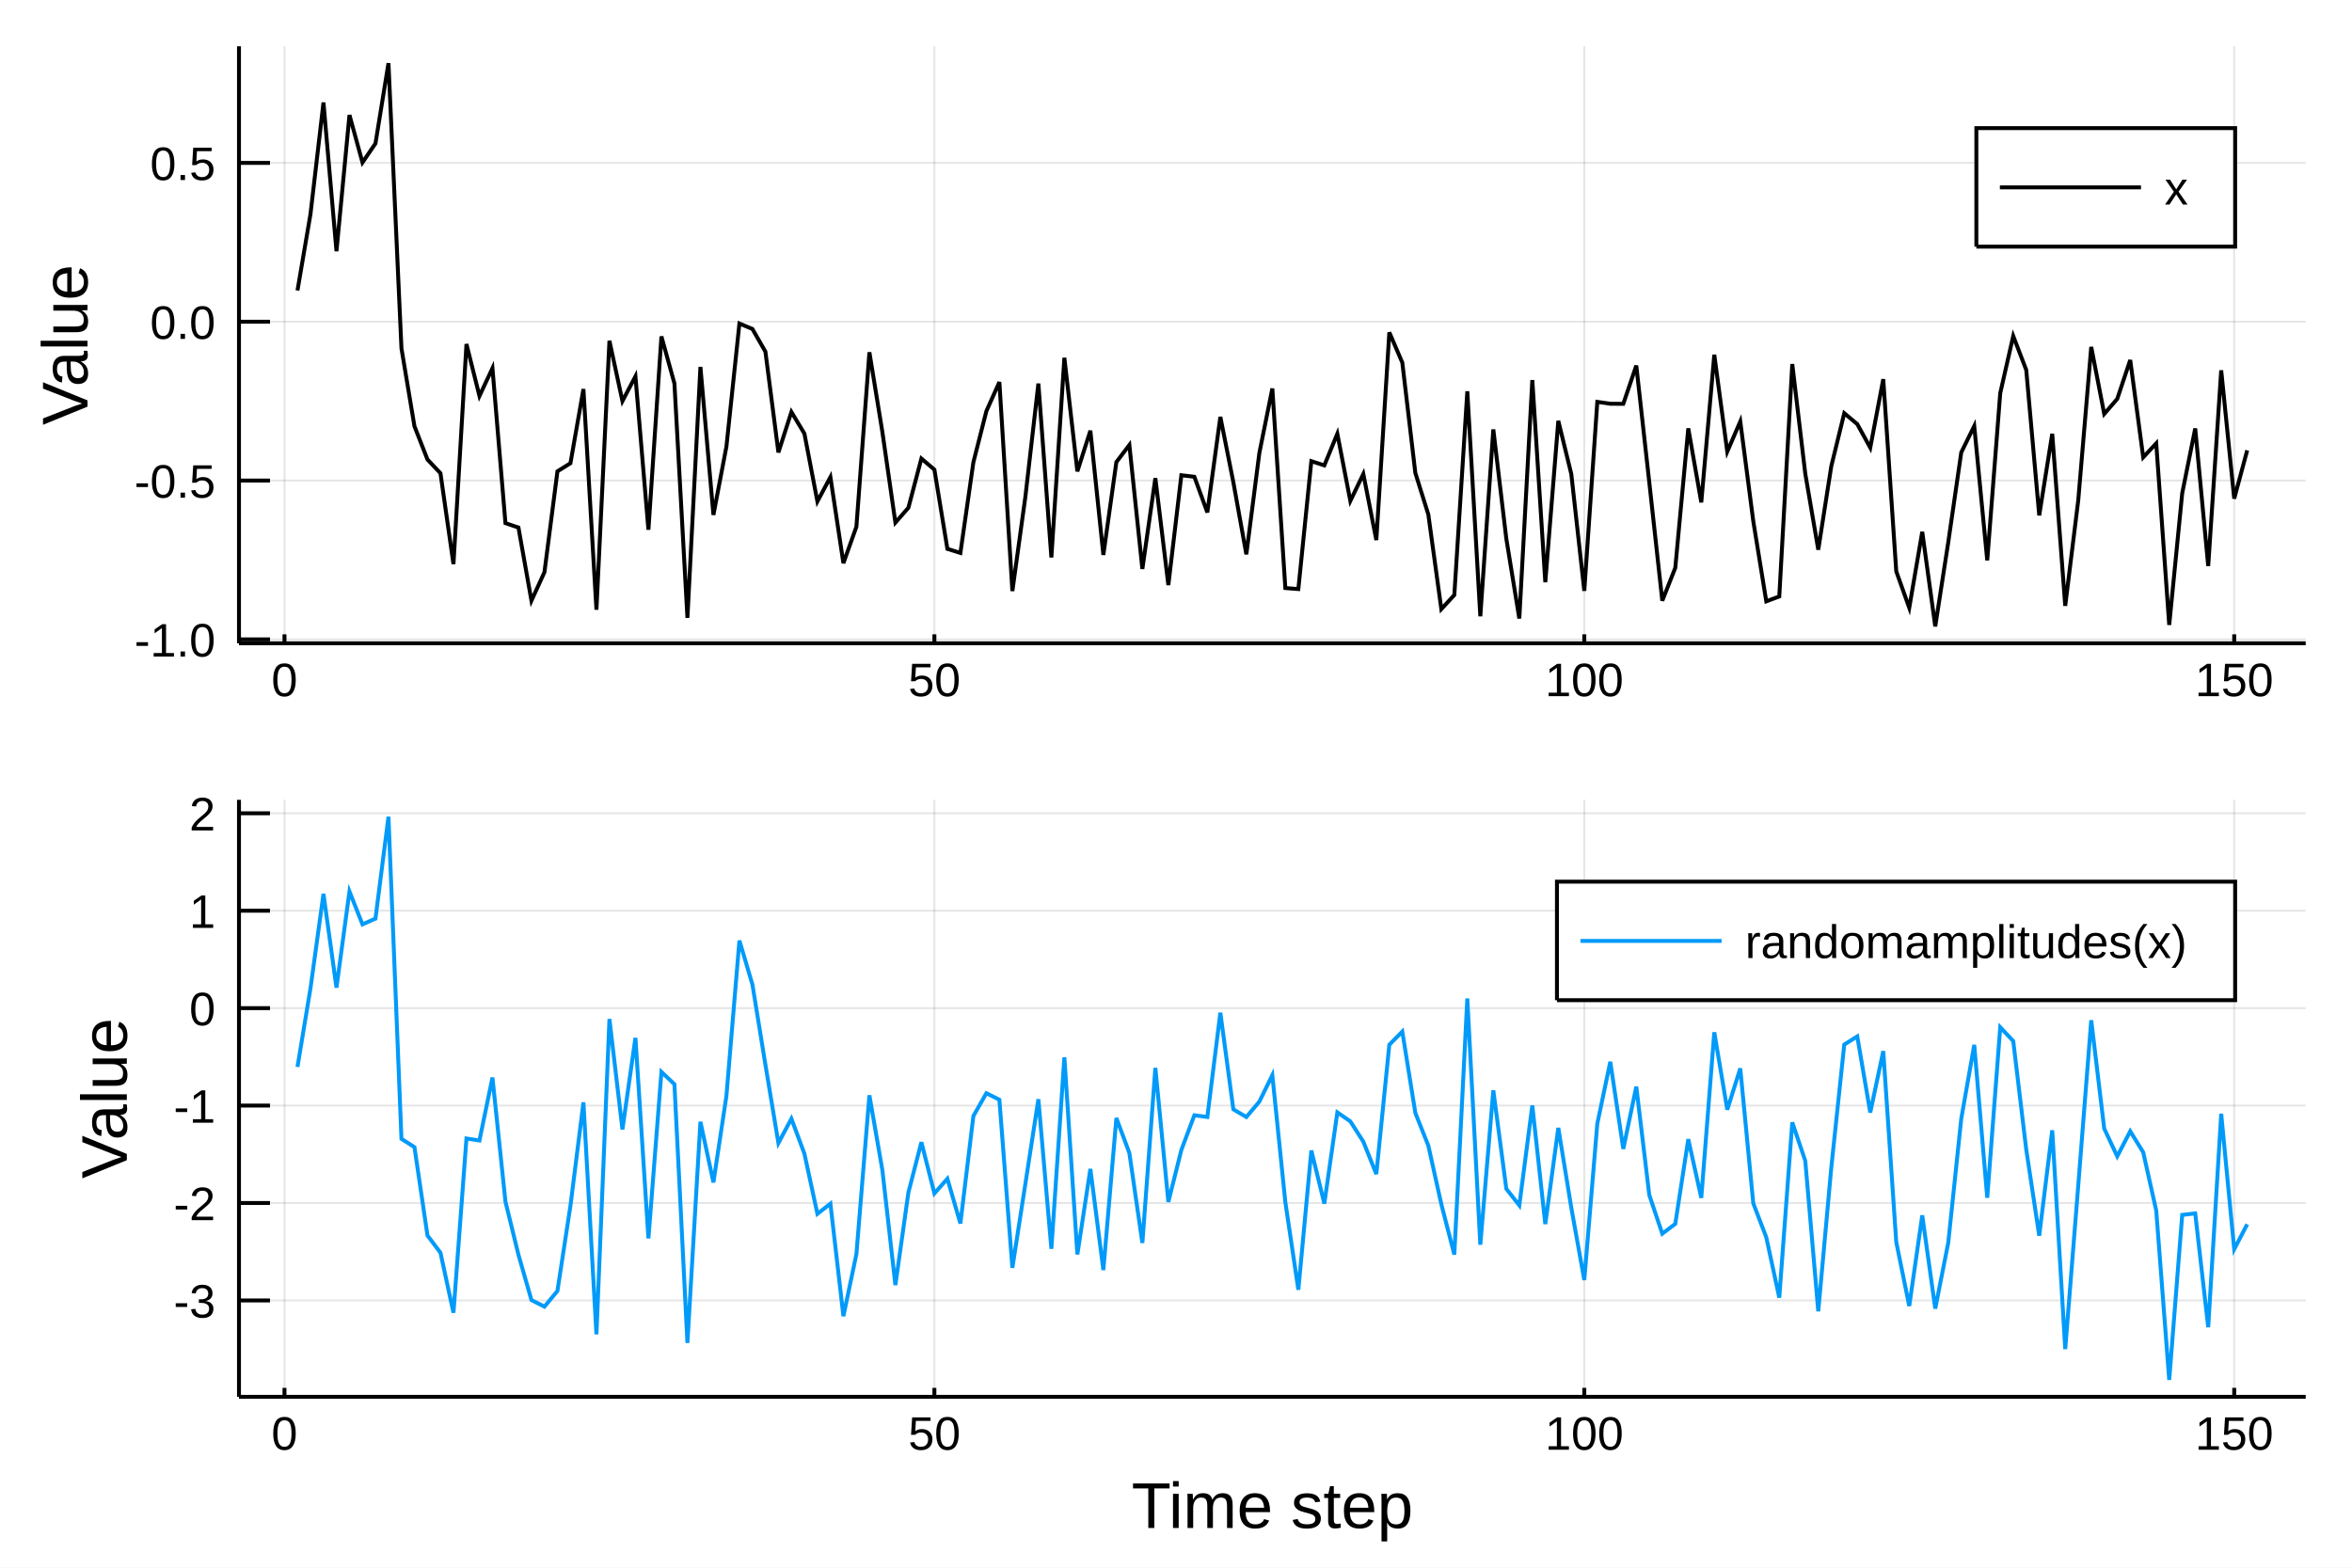
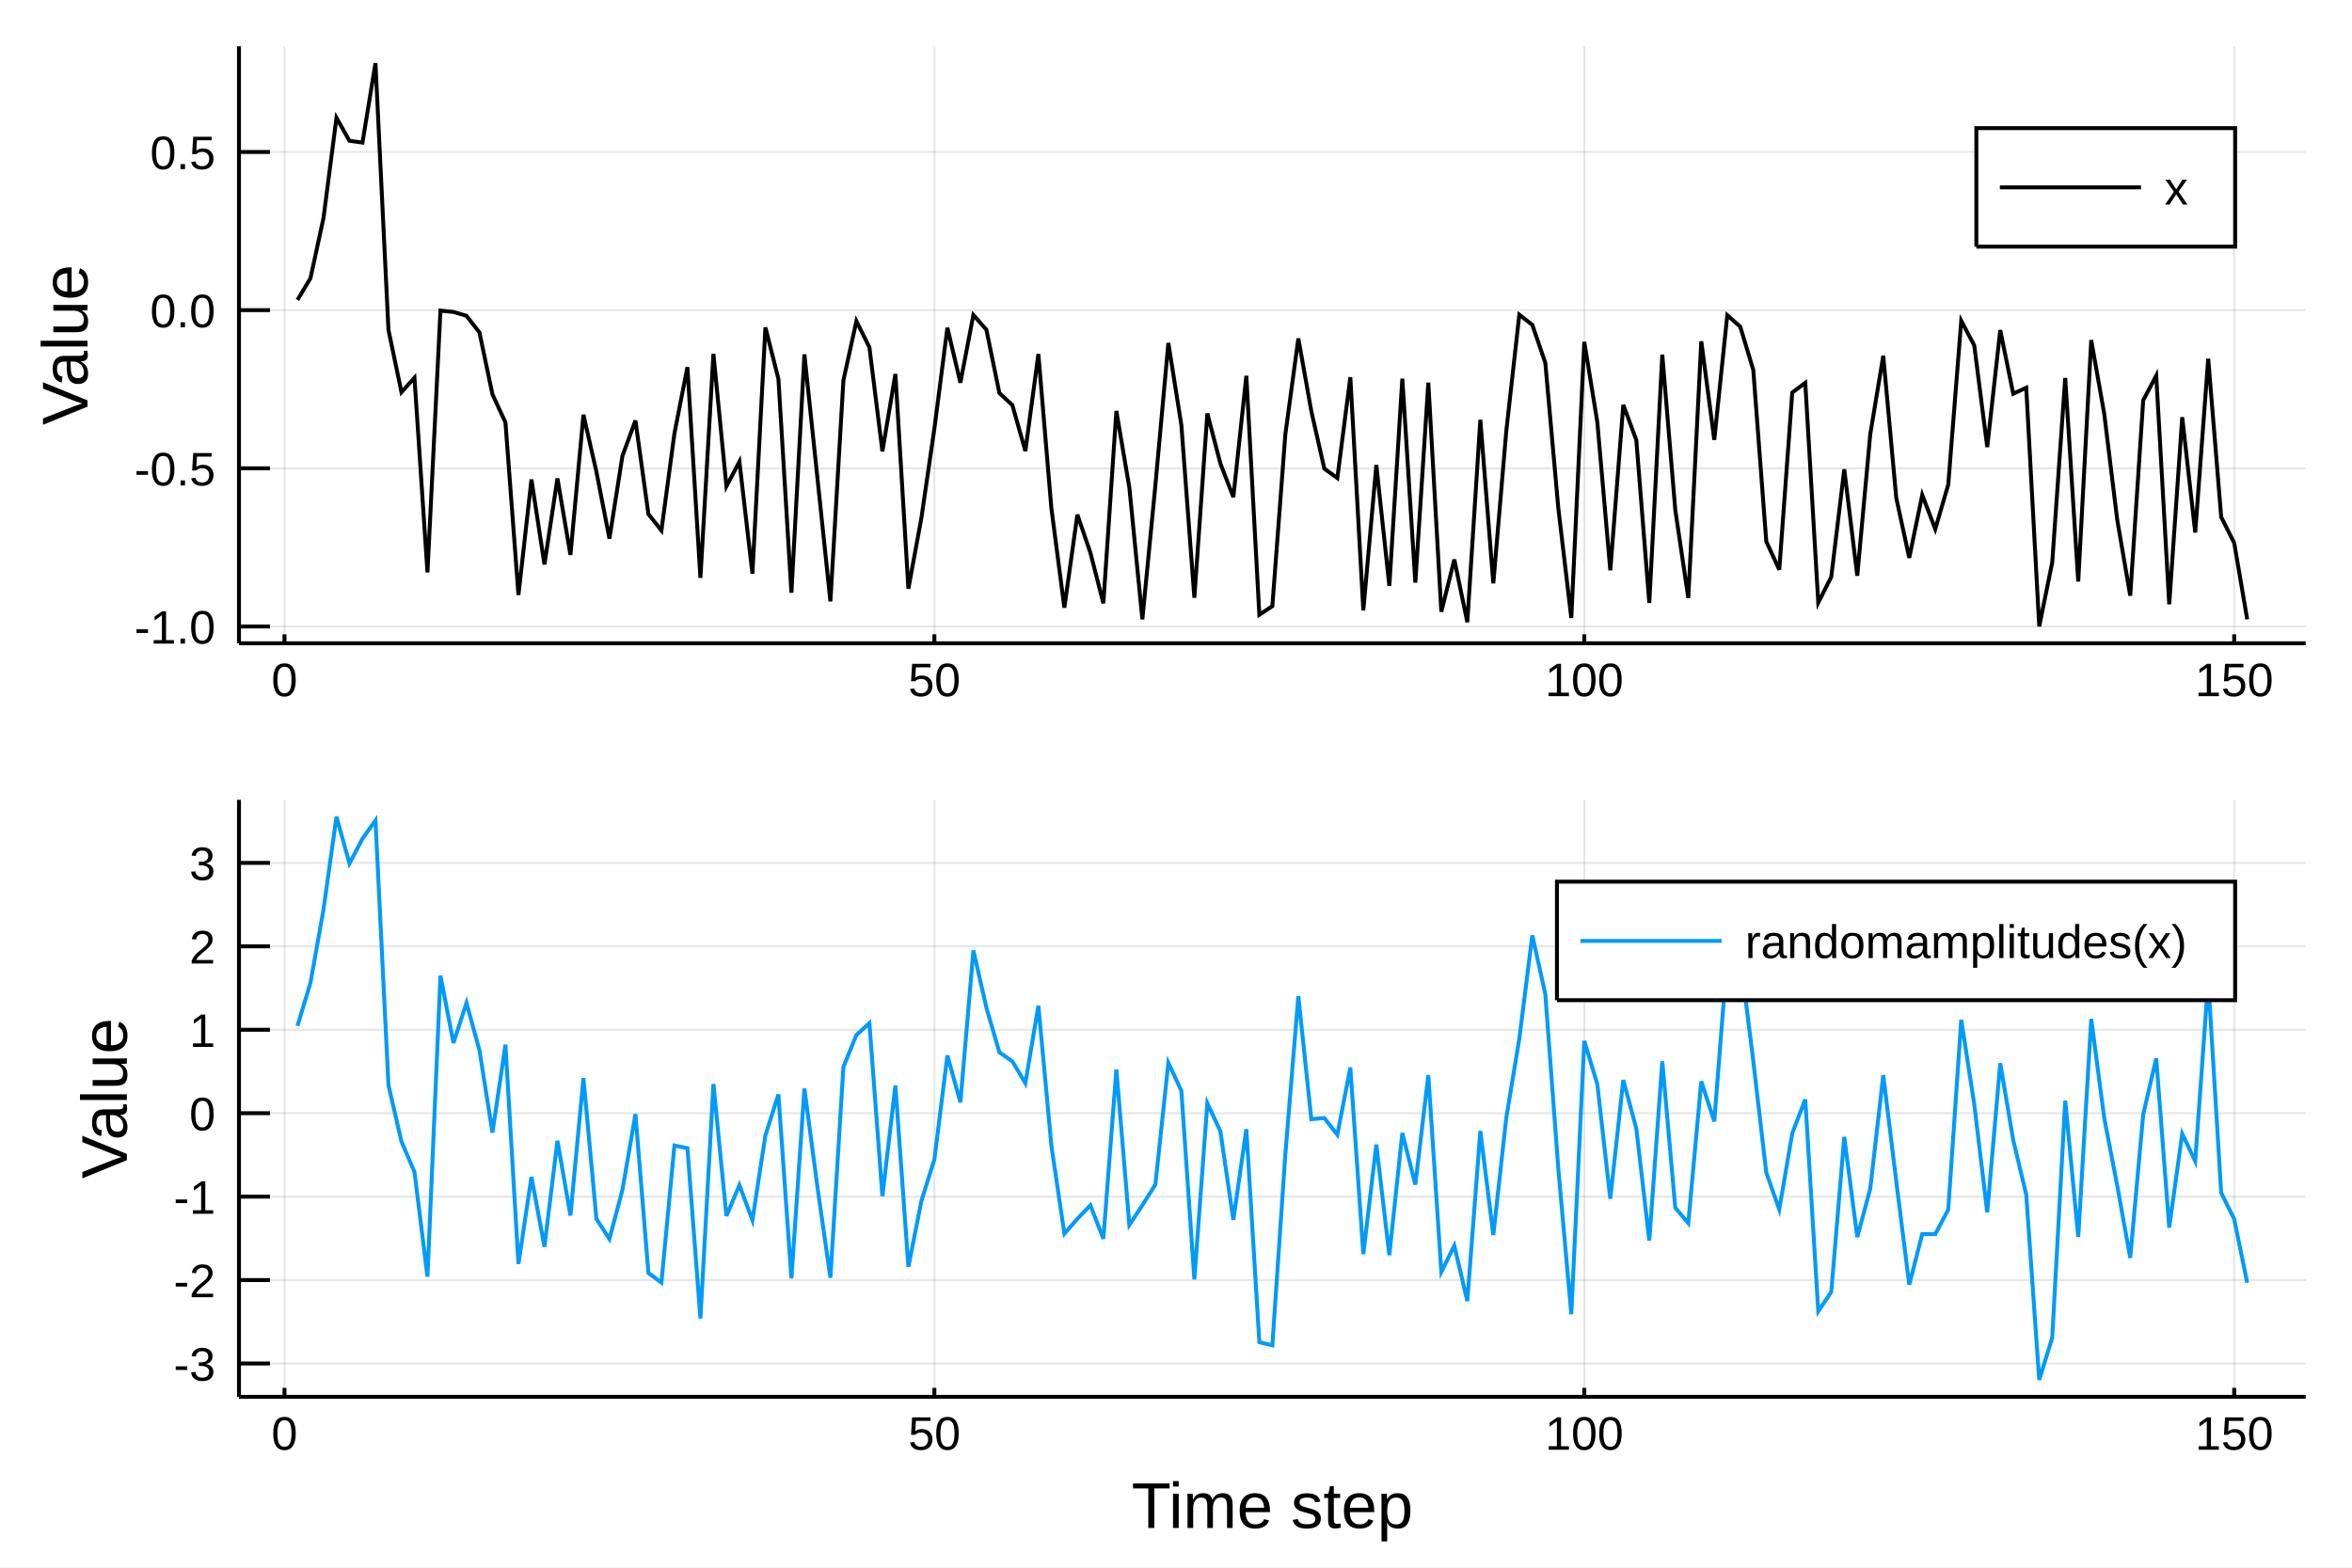
<svg xmlns="http://www.w3.org/2000/svg" width="600" height="400" viewBox="0 0 2400 1600">
  <defs>
-     <clipPath id="clip2900">
+     <clipPath id="clip9700">
      <rect x="0" y="0" width="2400" height="1600" />
    </clipPath>
  </defs>
-   <polygon clip-path="url(#clip2900)" points=" 0,1600 2400,1600 2400,0 0,0    " fill="#ffffff" fill-rule="evenodd" fill-opacity="1" />
+   <polygon clip-path="url(#clip9700)" points=" 0,1600 2400,1600 2400,0 0,0    " fill="#ffffff" fill-rule="evenodd" fill-opacity="1" />
  <defs>
-     <clipPath id="clip2901">
+     <clipPath id="clip9701">
      <rect x="480" y="0" width="1681" height="1600" />
    </clipPath>
  </defs>
-   <polygon clip-path="url(#clip2900)" points=" 243.864,656.547 2352.76,656.547 2352.76,47.244 243.864,47.244    " fill="#ffffff" fill-rule="evenodd" fill-opacity="1" />
+   <polygon clip-path="url(#clip9700)" points=" 243.864,656.547 2352.76,656.547 2352.76,47.244 243.864,47.244    " fill="#ffffff" fill-rule="evenodd" fill-opacity="1" />
  <defs>
-     <clipPath id="clip2902">
+     <clipPath id="clip9702">
      <rect x="243" y="47" width="2110" height="610" />
    </clipPath>
  </defs>
-   <polyline clip-path="url(#clip2902)" style="stroke:#000000; stroke-width:2; stroke-opacity:0.1; fill:none" points="   290.286,656.547 290.286,47.244    " />
-   <polyline clip-path="url(#clip2902)" style="stroke:#000000; stroke-width:2; stroke-opacity:0.1; fill:none" points="   953.46,656.547 953.46,47.244    " />
-   <polyline clip-path="url(#clip2902)" style="stroke:#000000; stroke-width:2; stroke-opacity:0.1; fill:none" points="   1616.63,656.547 1616.63,47.244    " />
-   <polyline clip-path="url(#clip2902)" style="stroke:#000000; stroke-width:2; stroke-opacity:0.1; fill:none" points="   2279.81,656.547 2279.81,47.244    " />
-   <polyline clip-path="url(#clip2902)" style="stroke:#000000; stroke-width:2; stroke-opacity:0.1; fill:none" points="   243.864,652.56 2352.76,652.56    " />
-   <polyline clip-path="url(#clip2902)" style="stroke:#000000; stroke-width:2; stroke-opacity:0.1; fill:none" points="   243.864,490.456 2352.76,490.456    " />
-   <polyline clip-path="url(#clip2902)" style="stroke:#000000; stroke-width:2; stroke-opacity:0.1; fill:none" points="   243.864,328.353 2352.76,328.353    " />
-   <polyline clip-path="url(#clip2902)" style="stroke:#000000; stroke-width:2; stroke-opacity:0.1; fill:none" points="   243.864,166.25 2352.76,166.25    " />
-   <polyline clip-path="url(#clip2900)" style="stroke:#000000; stroke-width:4; stroke-opacity:1; fill:none" points="   243.864,656.547 2352.76,656.547    " />
-   <polyline clip-path="url(#clip2900)" style="stroke:#000000; stroke-width:4; stroke-opacity:1; fill:none" points="   243.864,656.547 243.864,47.244    " />
-   <polyline clip-path="url(#clip2900)" style="stroke:#000000; stroke-width:4; stroke-opacity:1; fill:none" points="   290.286,656.547 290.286,647.407    " />
-   <polyline clip-path="url(#clip2900)" style="stroke:#000000; stroke-width:4; stroke-opacity:1; fill:none" points="   953.46,656.547 953.46,647.407    " />
-   <polyline clip-path="url(#clip2900)" style="stroke:#000000; stroke-width:4; stroke-opacity:1; fill:none" points="   1616.63,656.547 1616.63,647.407    " />
-   <polyline clip-path="url(#clip2900)" style="stroke:#000000; stroke-width:4; stroke-opacity:1; fill:none" points="   2279.81,656.547 2279.81,647.407    " />
-   <polyline clip-path="url(#clip2900)" style="stroke:#000000; stroke-width:4; stroke-opacity:1; fill:none" points="   243.864,652.56 275.498,652.56    " />
-   <polyline clip-path="url(#clip2900)" style="stroke:#000000; stroke-width:4; stroke-opacity:1; fill:none" points="   243.864,490.456 275.498,490.456    " />
-   <polyline clip-path="url(#clip2900)" style="stroke:#000000; stroke-width:4; stroke-opacity:1; fill:none" points="   243.864,328.353 275.498,328.353    " />
-   <polyline clip-path="url(#clip2900)" style="stroke:#000000; stroke-width:4; stroke-opacity:1; fill:none" points="   243.864,166.25 275.498,166.25    " />
-   <g clip-path="url(#clip2900)">
+   <polyline clip-path="url(#clip9702)" style="stroke:#000000; stroke-width:2; stroke-opacity:0.1; fill:none" points="   290.286,656.547 290.286,47.244    " />
+   <polyline clip-path="url(#clip9702)" style="stroke:#000000; stroke-width:2; stroke-opacity:0.1; fill:none" points="   953.46,656.547 953.46,47.244    " />
+   <polyline clip-path="url(#clip9702)" style="stroke:#000000; stroke-width:2; stroke-opacity:0.1; fill:none" points="   1616.63,656.547 1616.63,47.244    " />
+   <polyline clip-path="url(#clip9702)" style="stroke:#000000; stroke-width:2; stroke-opacity:0.1; fill:none" points="   2279.81,656.547 2279.81,47.244    " />
+   <polyline clip-path="url(#clip9702)" style="stroke:#000000; stroke-width:2; stroke-opacity:0.1; fill:none" points="   243.864,639.382 2352.76,639.382    " />
+   <polyline clip-path="url(#clip9702)" style="stroke:#000000; stroke-width:2; stroke-opacity:0.1; fill:none" points="   243.864,477.958 2352.76,477.958    " />
+   <polyline clip-path="url(#clip9702)" style="stroke:#000000; stroke-width:2; stroke-opacity:0.1; fill:none" points="   243.864,316.534 2352.76,316.534    " />
+   <polyline clip-path="url(#clip9702)" style="stroke:#000000; stroke-width:2; stroke-opacity:0.1; fill:none" points="   243.864,155.11 2352.76,155.11    " />
+   <polyline clip-path="url(#clip9700)" style="stroke:#000000; stroke-width:4; stroke-opacity:1; fill:none" points="   243.864,656.547 2352.76,656.547    " />
+   <polyline clip-path="url(#clip9700)" style="stroke:#000000; stroke-width:4; stroke-opacity:1; fill:none" points="   243.864,656.547 243.864,47.244    " />
+   <polyline clip-path="url(#clip9700)" style="stroke:#000000; stroke-width:4; stroke-opacity:1; fill:none" points="   290.286,656.547 290.286,647.407    " />
+   <polyline clip-path="url(#clip9700)" style="stroke:#000000; stroke-width:4; stroke-opacity:1; fill:none" points="   953.46,656.547 953.46,647.407    " />
+   <polyline clip-path="url(#clip9700)" style="stroke:#000000; stroke-width:4; stroke-opacity:1; fill:none" points="   1616.63,656.547 1616.63,647.407    " />
+   <polyline clip-path="url(#clip9700)" style="stroke:#000000; stroke-width:4; stroke-opacity:1; fill:none" points="   2279.81,656.547 2279.81,647.407    " />
+   <polyline clip-path="url(#clip9700)" style="stroke:#000000; stroke-width:4; stroke-opacity:1; fill:none" points="   243.864,639.382 275.498,639.382    " />
+   <polyline clip-path="url(#clip9700)" style="stroke:#000000; stroke-width:4; stroke-opacity:1; fill:none" points="   243.864,477.958 275.498,477.958    " />
+   <polyline clip-path="url(#clip9700)" style="stroke:#000000; stroke-width:4; stroke-opacity:1; fill:none" points="   243.864,316.534 275.498,316.534    " />
+   <polyline clip-path="url(#clip9700)" style="stroke:#000000; stroke-width:4; stroke-opacity:1; fill:none" points="   243.864,155.11 275.498,155.11    " />
+   <g clip-path="url(#clip9700)">
    <text style="fill:#000000; fill-opacity:1; font-family:Arial,Helvetica Neue,Helvetica,sans-serif; font-size:48px; text-anchor:middle;" transform="rotate(0, 290.286, 710.547)" x="290.286" y="710.547">0</text>
  </g>
-   <g clip-path="url(#clip2900)">
+   <g clip-path="url(#clip9700)">
    <text style="fill:#000000; fill-opacity:1; font-family:Arial,Helvetica Neue,Helvetica,sans-serif; font-size:48px; text-anchor:middle;" transform="rotate(0, 953.46, 710.547)" x="953.46" y="710.547">50</text>
  </g>
-   <g clip-path="url(#clip2900)">
+   <g clip-path="url(#clip9700)">
    <text style="fill:#000000; fill-opacity:1; font-family:Arial,Helvetica Neue,Helvetica,sans-serif; font-size:48px; text-anchor:middle;" transform="rotate(0, 1616.63, 710.547)" x="1616.63" y="710.547">100</text>
  </g>
-   <g clip-path="url(#clip2900)">
+   <g clip-path="url(#clip9700)">
    <text style="fill:#000000; fill-opacity:1; font-family:Arial,Helvetica Neue,Helvetica,sans-serif; font-size:48px; text-anchor:middle;" transform="rotate(0, 2279.81, 710.547)" x="2279.81" y="710.547">150</text>
  </g>
-   <g clip-path="url(#clip2900)">
-     <text style="fill:#000000; fill-opacity:1; font-family:Arial,Helvetica Neue,Helvetica,sans-serif; font-size:48px; text-anchor:end;" transform="rotate(0, 219.864, 670.06)" x="219.864" y="670.06">-1.0</text>
+   <g clip-path="url(#clip9700)">
+     <text style="fill:#000000; fill-opacity:1; font-family:Arial,Helvetica Neue,Helvetica,sans-serif; font-size:48px; text-anchor:end;" transform="rotate(0, 219.864, 656.882)" x="219.864" y="656.882">-1.0</text>
  </g>
-   <g clip-path="url(#clip2900)">
-     <text style="fill:#000000; fill-opacity:1; font-family:Arial,Helvetica Neue,Helvetica,sans-serif; font-size:48px; text-anchor:end;" transform="rotate(0, 219.864, 507.956)" x="219.864" y="507.956">-0.5</text>
+   <g clip-path="url(#clip9700)">
+     <text style="fill:#000000; fill-opacity:1; font-family:Arial,Helvetica Neue,Helvetica,sans-serif; font-size:48px; text-anchor:end;" transform="rotate(0, 219.864, 495.458)" x="219.864" y="495.458">-0.5</text>
  </g>
-   <g clip-path="url(#clip2900)">
-     <text style="fill:#000000; fill-opacity:1; font-family:Arial,Helvetica Neue,Helvetica,sans-serif; font-size:48px; text-anchor:end;" transform="rotate(0, 219.864, 345.853)" x="219.864" y="345.853">0.0</text>
+   <g clip-path="url(#clip9700)">
+     <text style="fill:#000000; fill-opacity:1; font-family:Arial,Helvetica Neue,Helvetica,sans-serif; font-size:48px; text-anchor:end;" transform="rotate(0, 219.864, 334.034)" x="219.864" y="334.034">0.0</text>
  </g>
-   <g clip-path="url(#clip2900)">
-     <text style="fill:#000000; fill-opacity:1; font-family:Arial,Helvetica Neue,Helvetica,sans-serif; font-size:48px; text-anchor:end;" transform="rotate(0, 219.864, 183.75)" x="219.864" y="183.75">0.5</text>
+   <g clip-path="url(#clip9700)">
+     <text style="fill:#000000; fill-opacity:1; font-family:Arial,Helvetica Neue,Helvetica,sans-serif; font-size:48px; text-anchor:end;" transform="rotate(0, 219.864, 172.61)" x="219.864" y="172.61">0.5</text>
  </g>
-   <g clip-path="url(#clip2900)">
+   <g clip-path="url(#clip9700)">
    <text style="fill:#000000; fill-opacity:1; font-family:Arial,Helvetica Neue,Helvetica,sans-serif; font-size:66px; text-anchor:middle;" transform="rotate(-90, 89.2861, 351.895)" x="89.286" y="351.895">Value</text>
  </g>
-   <polyline clip-path="url(#clip2902)" style="stroke:#000000; stroke-width:4; stroke-opacity:1; fill:none" points="   303.55,296.485 316.813,218.561 330.077,104.603 343.34,256.403 356.604,117.418 369.867,165.842 383.131,146.41 396.394,64.489 409.658,355.614 422.921,435.074    436.184,468.945 449.448,483.01 462.711,575.732 475.975,351.136 489.238,404.166 502.502,375.789 515.765,533.919 529.029,538.432 542.292,613.068 555.556,583.992    568.819,481.055 582.083,472.776 595.346,397.084 608.61,622.281 621.873,347.817 635.137,409.358 648.4,384.141 661.663,540.647 674.927,343.367 688.19,391.341    701.454,630.583 714.717,374.483 727.981,525.526 741.244,455.789 754.508,330.194 767.771,335.761 781.035,358.922 794.298,461.743 807.562,420.435 820.825,442.556    834.089,511.767 847.352,486.916 860.616,574.777 873.879,537.592 887.142,359.524 900.406,441.034 913.669,533.354 926.933,518.218 940.196,468.01 953.46,479.296    966.723,560.171 979.987,564.337 993.25,471.786 1006.51,419.601 1019.78,389.94 1033.04,603.239 1046.3,507.047 1059.57,391.475 1072.83,568.954 1086.09,365.161    1099.36,481.063 1112.62,439.563 1125.88,566.361 1139.15,471.622 1152.41,454.171 1165.68,580.656 1178.94,487.964 1192.2,597.125 1205.47,485.035 1218.73,486.595    1231.99,522.996 1245.26,425.485 1258.52,492.189 1271.78,565.743 1285.05,462.327 1298.31,396.488 1311.57,600.166 1324.84,601.202 1338.1,470.664 1351.36,474.978    1364.63,442.676 1377.89,511.275 1391.15,483.734 1404.42,551.203 1417.68,339.229 1430.94,370.105 1444.21,482.654 1457.47,525.056 1470.74,621.661 1484,607.269    1497.26,399.349 1510.53,628.996 1523.79,438.272 1537.05,549.812 1550.32,631.279 1563.58,387.906 1576.84,594.209 1590.11,429.525 1603.37,483.848 1616.63,603.038    1629.9,410.153 1643.16,412.066 1656.42,412.167 1669.69,373.105 1682.95,492.371 1696.21,613.087 1709.48,579.533 1722.74,437.192 1736,512.739 1749.27,362.035    1762.53,460.909 1775.79,430.149 1789.06,531.879 1802.32,613.708 1815.59,608.762 1828.85,371.553 1842.11,483.397 1855.38,561.044 1868.64,475.922 1881.9,421.719    1895.17,432.849 1908.43,456.929 1921.69,386.987 1934.96,583.133 1948.22,620.323 1961.48,542.796 1974.75,639.302 1988.01,553.531 2001.27,461.782 2014.54,434.829    2027.8,571.898 2041.06,401.192 2054.33,342.952 2067.59,377.551 2080.85,526.021 2094.12,442.729 2107.38,618.314 2120.65,510.674 2133.91,354.076 2147.17,422.475    2160.44,407.153 2173.7,367.46 2186.96,466.739 2200.23,452.51 2213.49,637.811 2226.75,503.378 2240.02,437.294 2253.28,577.689 2266.54,377.952 2279.81,508.879    2293.07,459.613    " />
-   <polygon clip-path="url(#clip2900)" points=" 2016.69,251.724 2280.76,251.724 2280.76,130.764 2016.69,130.764    " fill="#ffffff" fill-rule="evenodd" fill-opacity="1" />
-   <polyline clip-path="url(#clip2900)" style="stroke:#000000; stroke-width:4; stroke-opacity:1; fill:none" points="   2016.69,251.724 2280.76,251.724 2280.76,130.764 2016.69,130.764 2016.69,251.724    " />
-   <polyline clip-path="url(#clip2900)" style="stroke:#000000; stroke-width:4; stroke-opacity:1; fill:none" points="   2040.69,191.244 2184.69,191.244    " />
-   <g clip-path="url(#clip2900)">
+   <polyline clip-path="url(#clip9702)" style="stroke:#000000; stroke-width:4; stroke-opacity:1; fill:none" points="   303.55,306.134 316.813,283.913 330.077,222.579 343.34,120.265 356.604,143.715 369.867,145.521 383.131,64.489 396.394,336.678 409.658,400.306 422.921,385.554    436.184,584.219 449.448,317.05 462.711,318.397 475.975,322.278 489.238,339.311 502.502,402.472 515.765,431.137 529.029,607.221 542.292,489.359 555.556,576.076    568.819,488.239 582.083,566.309 595.346,423.33 608.61,481.598 621.873,549.725 635.137,465.309 648.4,429.245 661.663,524.731 674.927,541.416 688.19,442.378    701.454,374.719 714.717,589.797 727.981,361.167 741.244,496.354 754.508,471.111 767.771,585.509 781.035,334.168 794.298,386.725 807.562,604.929 820.825,361.714    834.089,487.68 847.352,613.783 860.616,388.184 873.879,327.771 887.142,354.435 900.406,460.676 913.669,381.716 926.933,600.841 940.196,528.639 953.46,437.399    966.723,334.539 979.987,390.591 993.25,321.448 1006.51,336.489 1019.78,401.14 1033.04,413.517 1046.3,460.374 1059.57,361.349 1072.83,518.734 1086.09,620.191    1099.36,525.274 1112.62,564.063 1125.88,615.704 1139.15,419.454 1152.41,497.756 1165.68,632.101 1178.94,495.507 1192.2,350.047 1205.47,433.816 1218.73,610.063    1231.99,421.982 1245.26,472.98 1258.52,507.302 1271.78,383.556 1285.05,627.41 1298.31,618.625 1311.57,443.334 1324.84,345.455 1338.1,419.755 1351.36,478.324    1364.63,487.911 1377.89,384.985 1391.15,622.877 1404.42,474.618 1417.68,597.921 1430.94,386.504 1444.21,594.6 1457.47,390.532 1470.74,624.327 1484,571.066    1497.26,634.994 1510.53,428.444 1523.79,595.344 1537.05,439.699 1550.32,321.165 1563.58,331.565 1576.84,370.311 1590.11,518.596 1603.37,630.682 1616.63,348.936    1629.9,430.674 1643.16,582.023 1656.42,413.238 1669.69,449.041 1682.95,615.316 1696.21,361.973 1709.48,520.507 1722.74,610.305 1736,348.356 1749.27,448.913    1762.53,321.707 1775.79,333.471 1789.06,377.559 1802.32,552.622 1815.59,581.469 1828.85,400.666 1842.11,390.711 1855.38,615.043 1868.64,588.8 1881.9,478.967    1895.17,587.612 1908.43,443.168 1921.69,363.141 1934.96,508.217 1948.22,569.319 1961.48,505.135 1974.75,539.995 1988.01,494.65 2001.27,327.361 2014.54,352.512    2027.8,456.295 2041.06,336.921 2054.33,401.858 2067.59,395.703 2080.85,639.302 2094.12,573.931 2107.38,385.806 2120.65,593.507 2133.91,347.095 2147.17,422.283    2160.44,530.518 2173.7,607.947 2186.96,408.551 2200.23,383.389 2213.49,616.712 2226.75,425.788 2240.02,543.464 2253.28,366.157 2266.54,527.746 2279.81,554.145    2293.07,632.09    " />
+   <polygon clip-path="url(#clip9700)" points=" 2016.69,251.724 2280.76,251.724 2280.76,130.764 2016.69,130.764    " fill="#ffffff" fill-rule="evenodd" fill-opacity="1" />
+   <polyline clip-path="url(#clip9700)" style="stroke:#000000; stroke-width:4; stroke-opacity:1; fill:none" points="   2016.69,251.724 2280.76,251.724 2280.76,130.764 2016.69,130.764 2016.69,251.724    " />
+   <polyline clip-path="url(#clip9700)" style="stroke:#000000; stroke-width:4; stroke-opacity:1; fill:none" points="   2040.69,191.244 2184.69,191.244    " />
+   <g clip-path="url(#clip9700)">
    <text style="fill:#000000; fill-opacity:1; font-family:Arial,Helvetica Neue,Helvetica,sans-serif; font-size:48px; text-anchor:start;" transform="rotate(0, 2208.69, 208.744)" x="2208.69" y="208.744">x</text>
  </g>
-   <polygon clip-path="url(#clip2900)" points=" 243.864,1425.62 2352.76,1425.62 2352.76,816.316 243.864,816.316    " fill="#ffffff" fill-rule="evenodd" fill-opacity="1" />
+   <polygon clip-path="url(#clip9700)" points=" 243.864,1425.62 2352.76,1425.62 2352.76,816.316 243.864,816.316    " fill="#ffffff" fill-rule="evenodd" fill-opacity="1" />
  <defs>
-     <clipPath id="clip2903">
+     <clipPath id="clip9703">
      <rect x="243" y="816" width="2110" height="610" />
    </clipPath>
  </defs>
-   <polyline clip-path="url(#clip2903)" style="stroke:#000000; stroke-width:2; stroke-opacity:0.1; fill:none" points="   290.286,1425.62 290.286,816.316    " />
-   <polyline clip-path="url(#clip2903)" style="stroke:#000000; stroke-width:2; stroke-opacity:0.1; fill:none" points="   953.46,1425.62 953.46,816.316    " />
-   <polyline clip-path="url(#clip2903)" style="stroke:#000000; stroke-width:2; stroke-opacity:0.1; fill:none" points="   1616.63,1425.62 1616.63,816.316    " />
-   <polyline clip-path="url(#clip2903)" style="stroke:#000000; stroke-width:2; stroke-opacity:0.1; fill:none" points="   2279.81,1425.62 2279.81,816.316    " />
-   <polyline clip-path="url(#clip2903)" style="stroke:#000000; stroke-width:2; stroke-opacity:0.1; fill:none" points="   243.864,1327.24 2352.76,1327.24    " />
-   <polyline clip-path="url(#clip2903)" style="stroke:#000000; stroke-width:2; stroke-opacity:0.1; fill:none" points="   243.864,1227.8 2352.76,1227.8    " />
-   <polyline clip-path="url(#clip2903)" style="stroke:#000000; stroke-width:2; stroke-opacity:0.1; fill:none" points="   243.864,1128.36 2352.76,1128.36    " />
-   <polyline clip-path="url(#clip2903)" style="stroke:#000000; stroke-width:2; stroke-opacity:0.1; fill:none" points="   243.864,1028.92 2352.76,1028.92    " />
-   <polyline clip-path="url(#clip2903)" style="stroke:#000000; stroke-width:2; stroke-opacity:0.1; fill:none" points="   243.864,929.482 2352.76,929.482    " />
-   <polyline clip-path="url(#clip2903)" style="stroke:#000000; stroke-width:2; stroke-opacity:0.1; fill:none" points="   243.864,830.043 2352.76,830.043    " />
-   <polyline clip-path="url(#clip2900)" style="stroke:#000000; stroke-width:4; stroke-opacity:1; fill:none" points="   243.864,1425.62 2352.76,1425.62    " />
-   <polyline clip-path="url(#clip2900)" style="stroke:#000000; stroke-width:4; stroke-opacity:1; fill:none" points="   243.864,1425.62 243.864,816.316    " />
-   <polyline clip-path="url(#clip2900)" style="stroke:#000000; stroke-width:4; stroke-opacity:1; fill:none" points="   290.286,1425.62 290.286,1416.48    " />
-   <polyline clip-path="url(#clip2900)" style="stroke:#000000; stroke-width:4; stroke-opacity:1; fill:none" points="   953.46,1425.62 953.46,1416.48    " />
-   <polyline clip-path="url(#clip2900)" style="stroke:#000000; stroke-width:4; stroke-opacity:1; fill:none" points="   1616.63,1425.62 1616.63,1416.48    " />
-   <polyline clip-path="url(#clip2900)" style="stroke:#000000; stroke-width:4; stroke-opacity:1; fill:none" points="   2279.81,1425.62 2279.81,1416.48    " />
-   <polyline clip-path="url(#clip2900)" style="stroke:#000000; stroke-width:4; stroke-opacity:1; fill:none" points="   243.864,1327.24 275.498,1327.24    " />
-   <polyline clip-path="url(#clip2900)" style="stroke:#000000; stroke-width:4; stroke-opacity:1; fill:none" points="   243.864,1227.8 275.498,1227.8    " />
-   <polyline clip-path="url(#clip2900)" style="stroke:#000000; stroke-width:4; stroke-opacity:1; fill:none" points="   243.864,1128.36 275.498,1128.36    " />
-   <polyline clip-path="url(#clip2900)" style="stroke:#000000; stroke-width:4; stroke-opacity:1; fill:none" points="   243.864,1028.92 275.498,1028.92    " />
-   <polyline clip-path="url(#clip2900)" style="stroke:#000000; stroke-width:4; stroke-opacity:1; fill:none" points="   243.864,929.482 275.498,929.482    " />
-   <polyline clip-path="url(#clip2900)" style="stroke:#000000; stroke-width:4; stroke-opacity:1; fill:none" points="   243.864,830.043 275.498,830.043    " />
-   <g clip-path="url(#clip2900)">
+   <polyline clip-path="url(#clip9703)" style="stroke:#000000; stroke-width:2; stroke-opacity:0.1; fill:none" points="   290.286,1425.62 290.286,816.316    " />
+   <polyline clip-path="url(#clip9703)" style="stroke:#000000; stroke-width:2; stroke-opacity:0.1; fill:none" points="   953.46,1425.62 953.46,816.316    " />
+   <polyline clip-path="url(#clip9703)" style="stroke:#000000; stroke-width:2; stroke-opacity:0.1; fill:none" points="   1616.63,1425.62 1616.63,816.316    " />
+   <polyline clip-path="url(#clip9703)" style="stroke:#000000; stroke-width:2; stroke-opacity:0.1; fill:none" points="   2279.81,1425.62 2279.81,816.316    " />
+   <polyline clip-path="url(#clip9703)" style="stroke:#000000; stroke-width:2; stroke-opacity:0.1; fill:none" points="   243.864,1391.6 2352.76,1391.6    " />
+   <polyline clip-path="url(#clip9703)" style="stroke:#000000; stroke-width:2; stroke-opacity:0.1; fill:none" points="   243.864,1306.45 2352.76,1306.45    " />
+   <polyline clip-path="url(#clip9703)" style="stroke:#000000; stroke-width:2; stroke-opacity:0.1; fill:none" points="   243.864,1221.3 2352.76,1221.3    " />
+   <polyline clip-path="url(#clip9703)" style="stroke:#000000; stroke-width:2; stroke-opacity:0.1; fill:none" points="   243.864,1136.14 2352.76,1136.14    " />
+   <polyline clip-path="url(#clip9703)" style="stroke:#000000; stroke-width:2; stroke-opacity:0.1; fill:none" points="   243.864,1050.99 2352.76,1050.99    " />
+   <polyline clip-path="url(#clip9703)" style="stroke:#000000; stroke-width:2; stroke-opacity:0.1; fill:none" points="   243.864,965.838 2352.76,965.838    " />
+   <polyline clip-path="url(#clip9703)" style="stroke:#000000; stroke-width:2; stroke-opacity:0.1; fill:none" points="   243.864,880.684 2352.76,880.684    " />
+   <polyline clip-path="url(#clip9700)" style="stroke:#000000; stroke-width:4; stroke-opacity:1; fill:none" points="   243.864,1425.62 2352.76,1425.62    " />
+   <polyline clip-path="url(#clip9700)" style="stroke:#000000; stroke-width:4; stroke-opacity:1; fill:none" points="   243.864,1425.62 243.864,816.316    " />
+   <polyline clip-path="url(#clip9700)" style="stroke:#000000; stroke-width:4; stroke-opacity:1; fill:none" points="   290.286,1425.62 290.286,1416.48    " />
+   <polyline clip-path="url(#clip9700)" style="stroke:#000000; stroke-width:4; stroke-opacity:1; fill:none" points="   953.46,1425.62 953.46,1416.48    " />
+   <polyline clip-path="url(#clip9700)" style="stroke:#000000; stroke-width:4; stroke-opacity:1; fill:none" points="   1616.63,1425.62 1616.63,1416.48    " />
+   <polyline clip-path="url(#clip9700)" style="stroke:#000000; stroke-width:4; stroke-opacity:1; fill:none" points="   2279.81,1425.62 2279.81,1416.48    " />
+   <polyline clip-path="url(#clip9700)" style="stroke:#000000; stroke-width:4; stroke-opacity:1; fill:none" points="   243.864,1391.6 275.498,1391.6    " />
+   <polyline clip-path="url(#clip9700)" style="stroke:#000000; stroke-width:4; stroke-opacity:1; fill:none" points="   243.864,1306.45 275.498,1306.45    " />
+   <polyline clip-path="url(#clip9700)" style="stroke:#000000; stroke-width:4; stroke-opacity:1; fill:none" points="   243.864,1221.3 275.498,1221.3    " />
+   <polyline clip-path="url(#clip9700)" style="stroke:#000000; stroke-width:4; stroke-opacity:1; fill:none" points="   243.864,1136.14 275.498,1136.14    " />
+   <polyline clip-path="url(#clip9700)" style="stroke:#000000; stroke-width:4; stroke-opacity:1; fill:none" points="   243.864,1050.99 275.498,1050.99    " />
+   <polyline clip-path="url(#clip9700)" style="stroke:#000000; stroke-width:4; stroke-opacity:1; fill:none" points="   243.864,965.838 275.498,965.838    " />
+   <polyline clip-path="url(#clip9700)" style="stroke:#000000; stroke-width:4; stroke-opacity:1; fill:none" points="   243.864,880.684 275.498,880.684    " />
+   <g clip-path="url(#clip9700)">
    <text style="fill:#000000; fill-opacity:1; font-family:Arial,Helvetica Neue,Helvetica,sans-serif; font-size:48px; text-anchor:middle;" transform="rotate(0, 290.286, 1479.62)" x="290.286" y="1479.62">0</text>
  </g>
-   <g clip-path="url(#clip2900)">
+   <g clip-path="url(#clip9700)">
    <text style="fill:#000000; fill-opacity:1; font-family:Arial,Helvetica Neue,Helvetica,sans-serif; font-size:48px; text-anchor:middle;" transform="rotate(0, 953.46, 1479.62)" x="953.46" y="1479.62">50</text>
  </g>
-   <g clip-path="url(#clip2900)">
+   <g clip-path="url(#clip9700)">
    <text style="fill:#000000; fill-opacity:1; font-family:Arial,Helvetica Neue,Helvetica,sans-serif; font-size:48px; text-anchor:middle;" transform="rotate(0, 1616.63, 1479.62)" x="1616.63" y="1479.62">100</text>
  </g>
-   <g clip-path="url(#clip2900)">
+   <g clip-path="url(#clip9700)">
    <text style="fill:#000000; fill-opacity:1; font-family:Arial,Helvetica Neue,Helvetica,sans-serif; font-size:48px; text-anchor:middle;" transform="rotate(0, 2279.81, 1479.62)" x="2279.81" y="1479.62">150</text>
  </g>
-   <g clip-path="url(#clip2900)">
-     <text style="fill:#000000; fill-opacity:1; font-family:Arial,Helvetica Neue,Helvetica,sans-serif; font-size:48px; text-anchor:end;" transform="rotate(0, 219.864, 1344.74)" x="219.864" y="1344.74">-3</text>
+   <g clip-path="url(#clip9700)">
+     <text style="fill:#000000; fill-opacity:1; font-family:Arial,Helvetica Neue,Helvetica,sans-serif; font-size:48px; text-anchor:end;" transform="rotate(0, 219.864, 1409.1)" x="219.864" y="1409.1">-3</text>
  </g>
-   <g clip-path="url(#clip2900)">
-     <text style="fill:#000000; fill-opacity:1; font-family:Arial,Helvetica Neue,Helvetica,sans-serif; font-size:48px; text-anchor:end;" transform="rotate(0, 219.864, 1245.3)" x="219.864" y="1245.3">-2</text>
+   <g clip-path="url(#clip9700)">
+     <text style="fill:#000000; fill-opacity:1; font-family:Arial,Helvetica Neue,Helvetica,sans-serif; font-size:48px; text-anchor:end;" transform="rotate(0, 219.864, 1323.95)" x="219.864" y="1323.95">-2</text>
  </g>
-   <g clip-path="url(#clip2900)">
-     <text style="fill:#000000; fill-opacity:1; font-family:Arial,Helvetica Neue,Helvetica,sans-serif; font-size:48px; text-anchor:end;" transform="rotate(0, 219.864, 1145.86)" x="219.864" y="1145.86">-1</text>
+   <g clip-path="url(#clip9700)">
+     <text style="fill:#000000; fill-opacity:1; font-family:Arial,Helvetica Neue,Helvetica,sans-serif; font-size:48px; text-anchor:end;" transform="rotate(0, 219.864, 1238.8)" x="219.864" y="1238.8">-1</text>
  </g>
-   <g clip-path="url(#clip2900)">
-     <text style="fill:#000000; fill-opacity:1; font-family:Arial,Helvetica Neue,Helvetica,sans-serif; font-size:48px; text-anchor:end;" transform="rotate(0, 219.864, 1046.42)" x="219.864" y="1046.42">0</text>
+   <g clip-path="url(#clip9700)">
+     <text style="fill:#000000; fill-opacity:1; font-family:Arial,Helvetica Neue,Helvetica,sans-serif; font-size:48px; text-anchor:end;" transform="rotate(0, 219.864, 1153.64)" x="219.864" y="1153.64">0</text>
  </g>
-   <g clip-path="url(#clip2900)">
-     <text style="fill:#000000; fill-opacity:1; font-family:Arial,Helvetica Neue,Helvetica,sans-serif; font-size:48px; text-anchor:end;" transform="rotate(0, 219.864, 946.982)" x="219.864" y="946.982">1</text>
+   <g clip-path="url(#clip9700)">
+     <text style="fill:#000000; fill-opacity:1; font-family:Arial,Helvetica Neue,Helvetica,sans-serif; font-size:48px; text-anchor:end;" transform="rotate(0, 219.864, 1068.49)" x="219.864" y="1068.49">1</text>
  </g>
-   <g clip-path="url(#clip2900)">
-     <text style="fill:#000000; fill-opacity:1; font-family:Arial,Helvetica Neue,Helvetica,sans-serif; font-size:48px; text-anchor:end;" transform="rotate(0, 219.864, 847.543)" x="219.864" y="847.543">2</text>
+   <g clip-path="url(#clip9700)">
+     <text style="fill:#000000; fill-opacity:1; font-family:Arial,Helvetica Neue,Helvetica,sans-serif; font-size:48px; text-anchor:end;" transform="rotate(0, 219.864, 983.338)" x="219.864" y="983.338">2</text>
  </g>
-   <g clip-path="url(#clip2900)">
+   <g clip-path="url(#clip9700)">
+     <text style="fill:#000000; fill-opacity:1; font-family:Arial,Helvetica Neue,Helvetica,sans-serif; font-size:48px; text-anchor:end;" transform="rotate(0, 219.864, 898.184)" x="219.864" y="898.184">3</text>
+   </g>
+   <g clip-path="url(#clip9700)">
    <text style="fill:#000000; fill-opacity:1; font-family:Arial,Helvetica Neue,Helvetica,sans-serif; font-size:66px; text-anchor:middle;" transform="rotate(0, 1298.31, 1559.48)" x="1298.31" y="1559.48">Time step</text>
  </g>
-   <g clip-path="url(#clip2900)">
+   <g clip-path="url(#clip9700)">
    <text style="fill:#000000; fill-opacity:1; font-family:Arial,Helvetica Neue,Helvetica,sans-serif; font-size:66px; text-anchor:middle;" transform="rotate(-90, 129.43, 1120.97)" x="129.43" y="1120.97">Value</text>
  </g>
-   <polyline clip-path="url(#clip2903)" style="stroke:#009af9; stroke-width:4; stroke-opacity:1; fill:none" points="   303.55,1088.94 316.813,1008.72 330.077,912.282 343.34,1007.99 356.604,909.853 369.867,943.408 383.131,937.539 396.394,833.56 409.658,1162.34 422.921,1170.78    436.184,1260.93 449.448,1278.54 462.711,1339.77 475.975,1161.96 489.238,1164.02 502.502,1099.77 515.765,1226.43 529.029,1280.6 542.292,1326.85 555.556,1333.61    568.819,1317.53 582.083,1230.64 595.346,1125.09 608.61,1361.83 621.873,1040 635.137,1152.69 648.4,1059.28 661.663,1263.9 674.927,1093.98 688.19,1106.57    701.454,1370.63 714.717,1144.92 727.981,1206.78 741.244,1118.53 754.508,959.964 767.771,1004.79 781.035,1086.69 794.298,1166.6 807.562,1141.76 820.825,1177.48    834.089,1238.86 847.352,1228.47 860.616,1343.31 873.879,1279.96 887.142,1117.88 900.406,1194.44 913.669,1311.57 926.933,1217.12 940.196,1165.75 953.46,1218.03    966.723,1203.01 979.987,1248.71 993.25,1139.05 1006.51,1115.74 1019.78,1122.4 1033.04,1293.96 1046.3,1208.22 1059.57,1121.89 1072.83,1274.53 1086.09,1079.1    1099.36,1280.31 1112.62,1193.02 1125.88,1296.23 1139.15,1141.09 1152.41,1176.74 1165.68,1268.55 1178.94,1089.91 1192.2,1226.71 1205.47,1173.68 1218.73,1138.25    1231.99,1139.99 1245.26,1033.58 1258.52,1132.2 1271.78,1140.05 1285.05,1124.32 1298.31,1097.3 1311.57,1226.92 1324.84,1316.33 1338.1,1174.25 1351.36,1228.44    1364.63,1135.31 1377.89,1144.45 1391.15,1165.2 1404.42,1198.28 1417.68,1066.26 1430.94,1052.82 1444.21,1135.83 1457.47,1169.25 1470.74,1228.98 1484,1280.44    1497.26,1019.06 1510.53,1270.39 1523.79,1112.83 1537.05,1213.28 1550.32,1230.22 1563.58,1128.24 1576.84,1249.29 1590.11,1151.12 1603.37,1232.67 1616.63,1306.43    1629.9,1146.87 1643.16,1083.67 1656.42,1172.58 1669.69,1109.04 1682.95,1219.69 1696.21,1259.13 1709.48,1249.08 1722.74,1162.7 1736,1222.58 1749.27,1053.55    1762.53,1132.57 1775.79,1090.43 1789.06,1228.14 1802.32,1262.8 1815.59,1324.38 1828.85,1145.5 1842.11,1184.72 1855.38,1338.32 1868.64,1191.92 1881.9,1066.11    1895.17,1057.77 1908.43,1135.48 1921.69,1072.77 1934.96,1267.7 1948.22,1332.91 1961.48,1240.43 1974.75,1335.58 1988.01,1268.33 2001.27,1141.87 2014.54,1066.39    2027.8,1222.42 2041.06,1048.42 2054.33,1062.56 2067.59,1173.14 2080.85,1261.16 2094.12,1153.59 2107.38,1376.87 2120.65,1210.07 2133.91,1041.29 2147.17,1151.87    2160.44,1180.16 2173.7,1154.57 2186.96,1176.05 2200.23,1235.47 2213.49,1408.37 2226.75,1239.95 2240.02,1238.4 2253.28,1354.57 2266.54,1136.75 2279.81,1274.95    2293.07,1249.51    " />
-   <polygon clip-path="url(#clip2900)" points=" 1588.73,1020.8 2280.76,1020.8 2280.76,899.836 1588.73,899.836    " fill="#ffffff" fill-rule="evenodd" fill-opacity="1" />
-   <polyline clip-path="url(#clip2900)" style="stroke:#000000; stroke-width:4; stroke-opacity:1; fill:none" points="   1588.73,1020.8 2280.76,1020.8 2280.76,899.836 1588.73,899.836 1588.73,1020.8    " />
-   <polyline clip-path="url(#clip2900)" style="stroke:#009af9; stroke-width:4; stroke-opacity:1; fill:none" points="   1612.73,960.316 1756.73,960.316    " />
-   <g clip-path="url(#clip2900)">
+   <polyline clip-path="url(#clip9703)" style="stroke:#009af9; stroke-width:4; stroke-opacity:1; fill:none" points="   303.55,1047.03 316.813,1003 330.077,928.417 343.34,833.56 356.604,881.268 369.867,855.922 383.131,837.376 396.394,1107.48 409.658,1165.07 422.921,1196.06    436.184,1302.97 449.448,995.708 462.711,1064.43 475.975,1023.6 489.238,1071.88 502.502,1155.94 515.765,1066.23 529.029,1289.98 542.292,1201.17 555.556,1272.5    568.819,1164.25 582.083,1240.59 595.346,1100.35 608.61,1244.06 621.873,1264.54 635.137,1214.48 648.4,1137.08 661.663,1299.26 674.927,1309.02 688.19,1169.1    701.454,1171.84 714.717,1345.63 727.981,1106.35 741.244,1241.02 754.508,1209.47 767.771,1245.35 781.035,1158.71 794.298,1117.01 807.562,1304.7 820.825,1110.98    834.089,1211.33 847.352,1304.1 860.616,1088.94 873.879,1056.32 887.142,1044.21 900.406,1220.85 913.669,1107.9 926.933,1292.94 940.196,1225.71 953.46,1183.32    966.723,1077.25 979.987,1125.08 993.25,970.017 1006.51,1028.38 1019.78,1073.98 1033.04,1083.24 1046.3,1105.46 1059.57,1026.45 1072.83,1169.08 1086.09,1259.16    1099.36,1243.91 1112.62,1230.17 1125.88,1264.29 1139.15,1091.56 1152.41,1250.17 1165.68,1230.06 1178.94,1208.99 1192.2,1084.62 1205.47,1113.23 1218.73,1305.8    1231.99,1125.93 1245.26,1154.55 1258.52,1245 1271.78,1152.48 1285.05,1369.84 1298.31,1373.08 1311.57,1178.05 1324.84,1016.68 1338.1,1142.31 1351.36,1141.05    1364.63,1158.1 1377.89,1089.51 1391.15,1280 1404.42,1168.15 1417.68,1281.07 1430.94,1156.37 1444.21,1209.01 1457.47,1097.23 1470.74,1298.11 1484,1271.36    1497.26,1327.85 1510.53,1154.26 1523.79,1260.46 1537.05,1140.66 1550.32,1060.16 1563.58,954.675 1576.84,1014.51 1590.11,1192.55 1603.37,1341.27 1616.63,1062.4    1629.9,1106.48 1643.16,1223.35 1656.42,1102.34 1669.69,1151.78 1682.95,1266.04 1696.21,1083.22 1709.48,1232.73 1722.74,1248.32 1736,1103.66 1749.27,1144.51    1762.53,975.509 1775.79,976.457 1789.06,1082.8 1802.32,1196.77 1815.59,1234.43 1828.85,1156.65 1842.11,1122.1 1855.38,1338.26 1868.64,1318.55 1881.9,1160.36    1895.17,1262.58 1908.43,1213.24 1921.69,1097.24 1934.96,1205.67 1948.22,1311.18 1961.48,1259.49 1974.75,1259.58 1988.01,1234.61 2001.27,1040.77 2014.54,1127.02    2027.8,1237.33 2041.06,1085.1 2054.33,1163.75 2067.59,1219.23 2080.85,1408.37 2094.12,1365.21 2107.38,1123.38 2120.65,1262.42 2133.91,1040 2147.17,1140.96    2160.44,1210.06 2173.7,1283.78 2186.96,1137.38 2200.23,1080.13 2213.49,1252.94 2226.75,1157.14 2240.02,1185.09 2253.28,1000.46 2266.54,1217.45 2279.81,1244.26    2293.07,1309.21    " />
+   <polygon clip-path="url(#clip9700)" points=" 1588.73,1020.8 2280.76,1020.8 2280.76,899.836 1588.73,899.836    " fill="#ffffff" fill-rule="evenodd" fill-opacity="1" />
+   <polyline clip-path="url(#clip9700)" style="stroke:#000000; stroke-width:4; stroke-opacity:1; fill:none" points="   1588.73,1020.8 2280.76,1020.8 2280.76,899.836 1588.73,899.836 1588.73,1020.8    " />
+   <polyline clip-path="url(#clip9700)" style="stroke:#009af9; stroke-width:4; stroke-opacity:1; fill:none" points="   1612.73,960.316 1756.73,960.316    " />
+   <g clip-path="url(#clip9700)">
    <text style="fill:#000000; fill-opacity:1; font-family:Arial,Helvetica Neue,Helvetica,sans-serif; font-size:48px; text-anchor:start;" transform="rotate(0, 1780.73, 977.816)" x="1780.73" y="977.816">randomamplitudes(x)</text>
  </g>
</svg>
